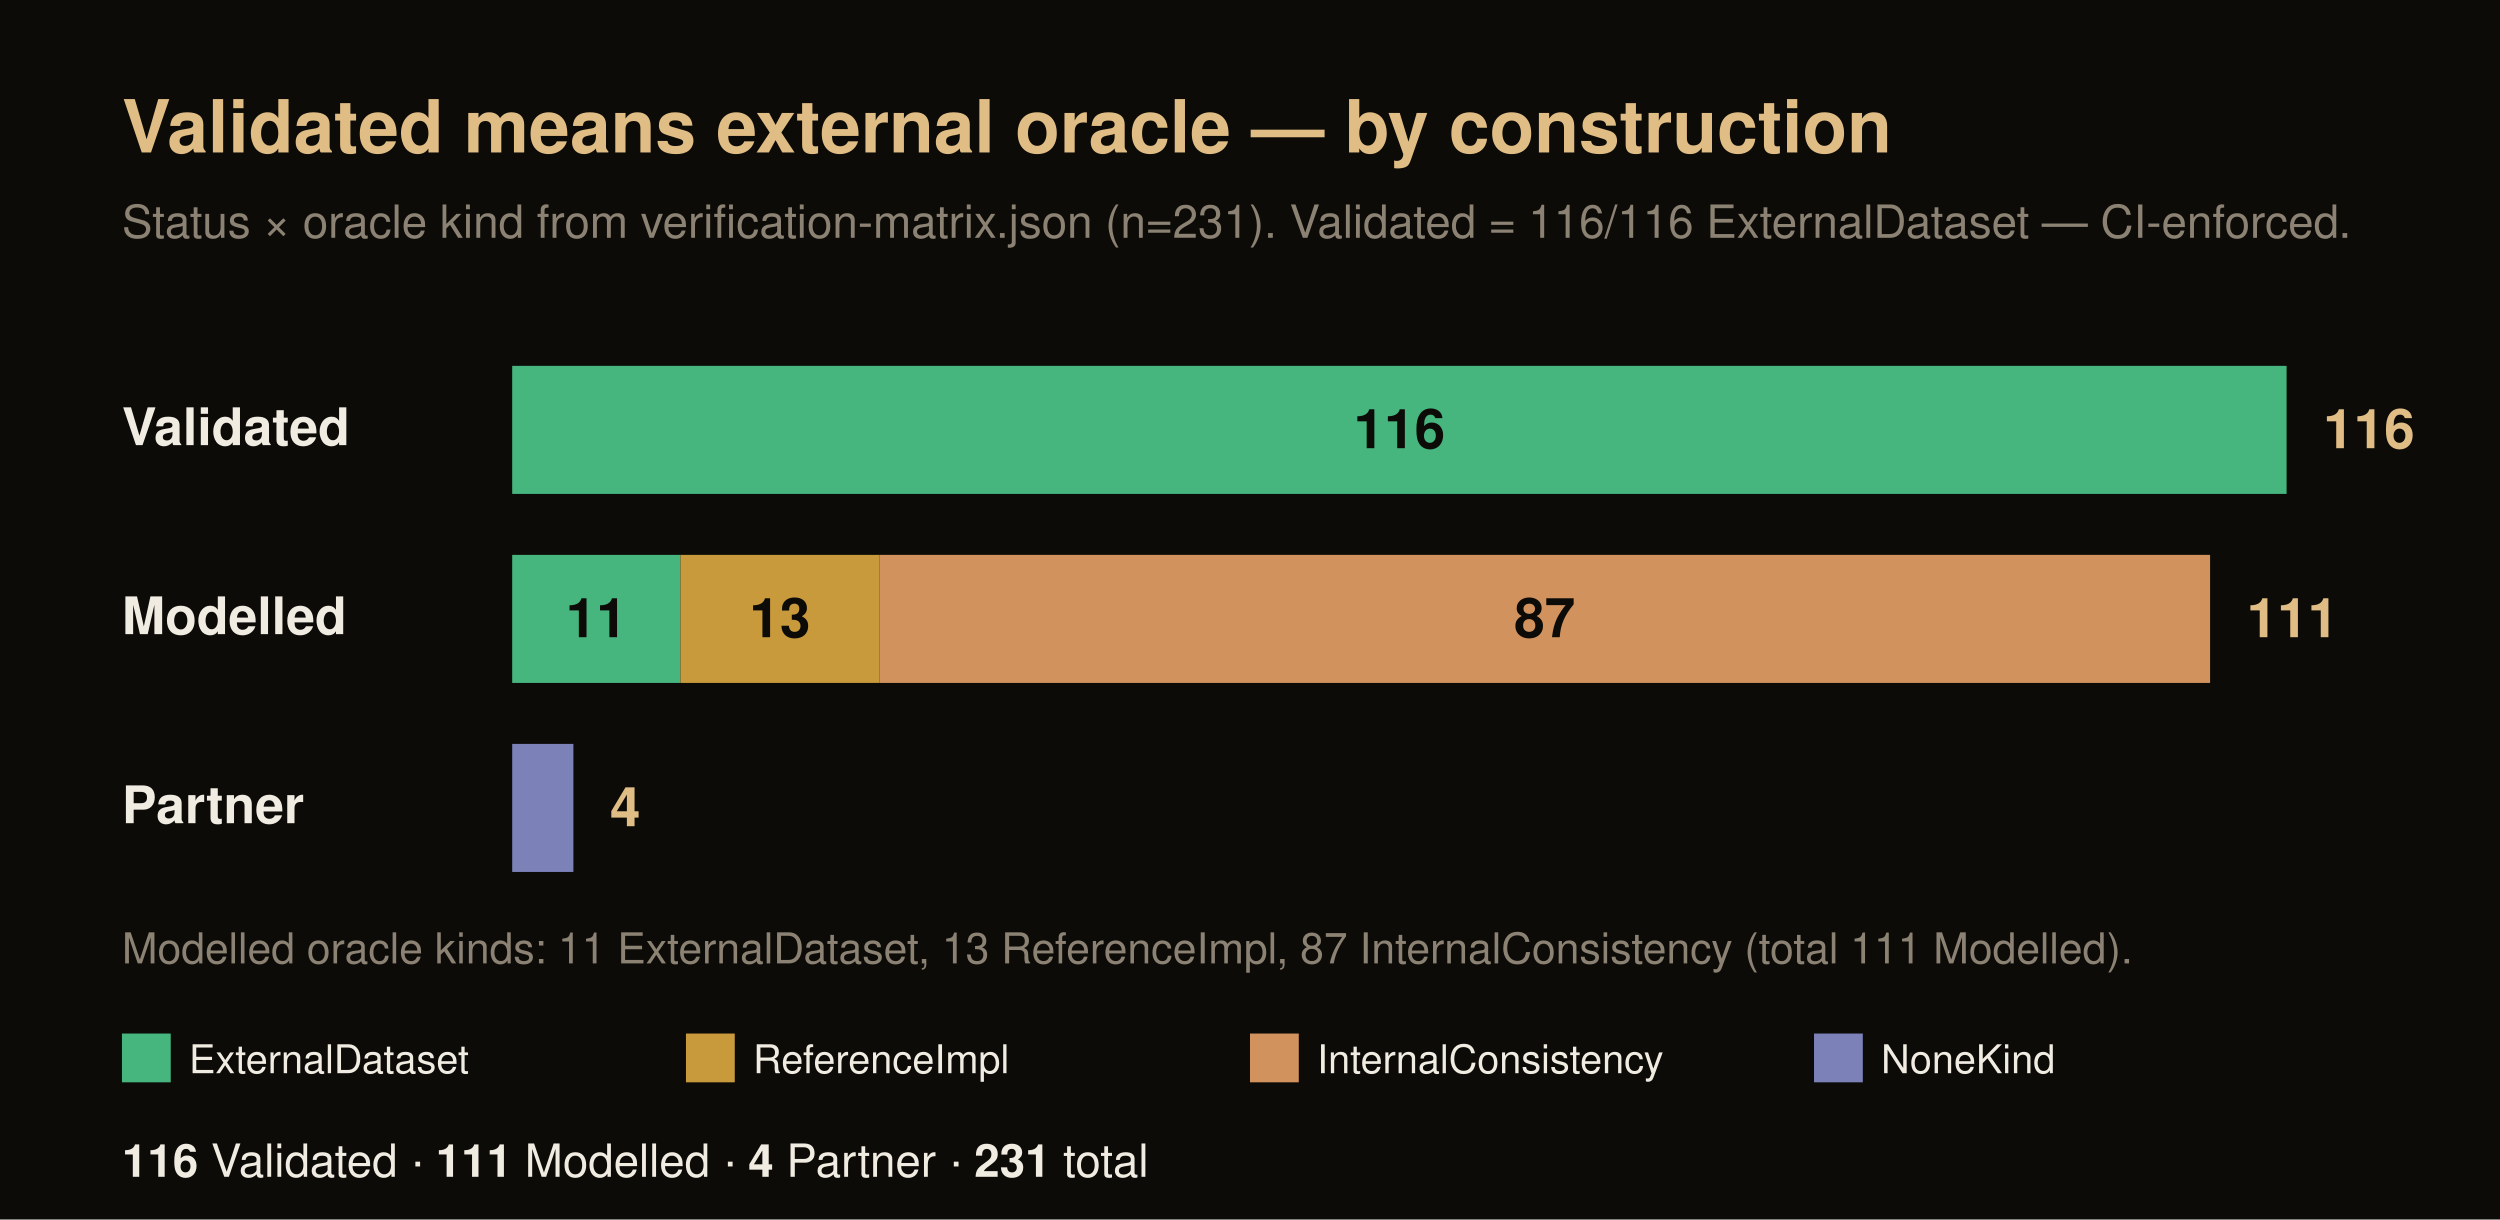
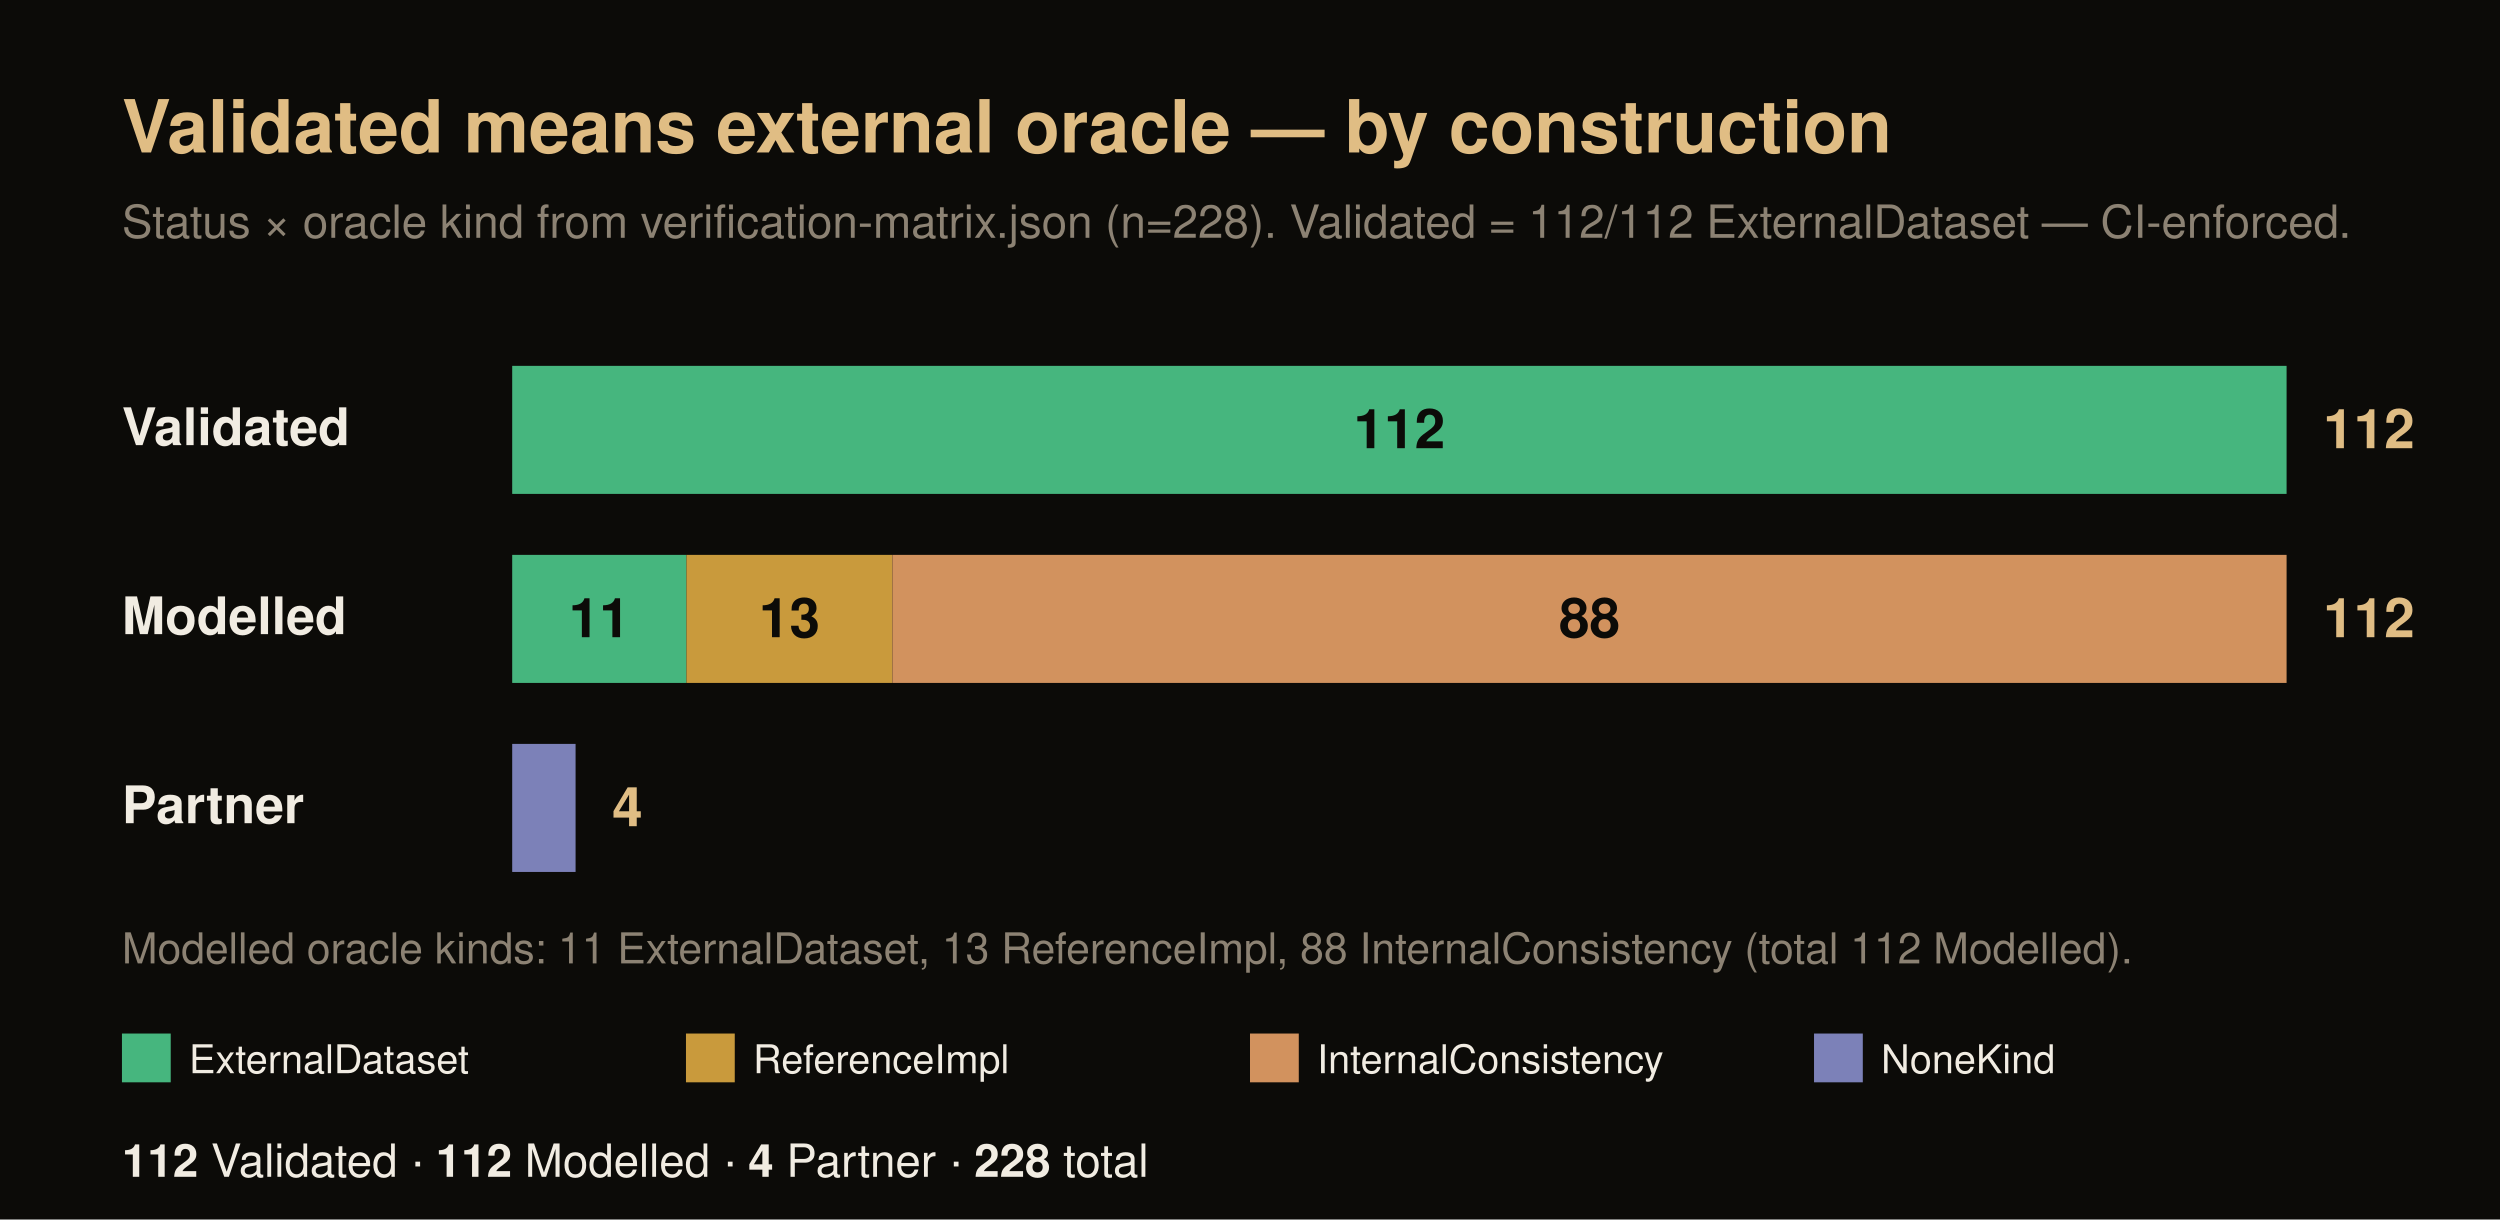
<svg xmlns="http://www.w3.org/2000/svg" width="820" height="400" viewBox="0 0 820 400" font-family="Helvetica, Arial, sans-serif">
  <rect x="0" y="0" width="820" height="400" fill="#0c0b08" />
  <text x="40" y="50" font-size="24" font-weight="700" fill="#e0bd84">Validated means external oracle — by construction</text>
-   <text x="40" y="78" font-size="15" fill="#8c8273">Status × oracle kind from verification-matrix.json (n=231). Validated = 116/116 ExternalDataset — CI-enforced.</text>
+   <text x="40" y="78" font-size="15" fill="#8c8273">Status × oracle kind from verification-matrix.json (n=228). Validated = 112/112 ExternalDataset — CI-enforced.</text>
  <text x="40" y="146" font-size="17" font-weight="700" fill="#f1ece2">Validated</text>
  <rect x="168" y="120" width="582" height="42" fill="#46b67e" />
-   <text x="459" y="147" font-size="18" font-weight="700" fill="#0c0b08" text-anchor="middle">116</text>
-   <text x="762" y="147" font-size="18" font-weight="700" fill="#e0bd84">116</text>
+   <text x="459" y="147" font-size="18" font-weight="700" fill="#0c0b08" text-anchor="middle">112</text>
+   <text x="762" y="147" font-size="18" font-weight="700" fill="#e0bd84">112</text>
  <text x="40" y="208" font-size="17" font-weight="700" fill="#f1ece2">Modelled</text>
-   <rect x="168" y="182" width="55.19" height="42" fill="#46b67e" />
-   <text x="195.59" y="209" font-size="18" font-weight="700" fill="#0c0b08" text-anchor="middle">11</text>
-   <rect x="223.19" y="182" width="65.22" height="42" fill="#c99a3c" />
-   <text x="255.8" y="209" font-size="18" font-weight="700" fill="#0c0b08" text-anchor="middle">13</text>
-   <rect x="288.41" y="182" width="436.5" height="42" fill="#d2925e" />
-   <text x="506.66" y="209" font-size="18" font-weight="700" fill="#0c0b08" text-anchor="middle">87</text>
-   <text x="736.91" y="209" font-size="18" font-weight="700" fill="#e0bd84">111</text>
+   <rect x="168" y="182" width="57.16" height="42" fill="#46b67e" />
+   <text x="196.58" y="209" font-size="18" font-weight="700" fill="#0c0b08" text-anchor="middle">11</text>
+   <rect x="225.16" y="182" width="67.55" height="42" fill="#c99a3c" />
+   <text x="258.94" y="209" font-size="18" font-weight="700" fill="#0c0b08" text-anchor="middle">13</text>
+   <rect x="292.71" y="182" width="457.29" height="42" fill="#d2925e" />
+   <text x="521.36" y="209" font-size="18" font-weight="700" fill="#0c0b08" text-anchor="middle">88</text>
+   <text x="762" y="209" font-size="18" font-weight="700" fill="#e0bd84">112</text>
  <text x="40" y="270" font-size="17" font-weight="700" fill="#f1ece2">Partner</text>
-   <rect x="168" y="244" width="20.07" height="42" fill="#7c81b8" />
-   <text x="200.07" y="271" font-size="18" font-weight="700" fill="#e0bd84">4</text>
-   <text x="40" y="316" font-size="14" fill="#8c8273">Modelled oracle kinds: 11 ExternalDataset, 13 ReferenceImpl, 87 InternalConsistency (total 111 Modelled).</text>
+   <rect x="168" y="244" width="20.79" height="42" fill="#7c81b8" />
+   <text x="200.79" y="271" font-size="18" font-weight="700" fill="#e0bd84">4</text>
+   <text x="40" y="316" font-size="14" fill="#8c8273">Modelled oracle kinds: 11 ExternalDataset, 13 ReferenceImpl, 88 InternalConsistency (total 112 Modelled).</text>
  <rect x="40" y="339" width="16" height="16" fill="#46b67e" />
  <text x="62" y="352" font-size="13" fill="#f1ece2">ExternalDataset</text>
  <rect x="225" y="339" width="16" height="16" fill="#c99a3c" />
  <text x="247" y="352" font-size="13" fill="#f1ece2">ReferenceImpl</text>
  <rect x="410" y="339" width="16" height="16" fill="#d2925e" />
  <text x="432" y="352" font-size="13" fill="#f1ece2">InternalConsistency</text>
  <rect x="595" y="339" width="16" height="16" fill="#7c81b8" />
  <text x="617" y="352" font-size="13" fill="#f1ece2">NoneKind</text>
  <text x="40" y="386" font-size="15" fill="#f1ece2">
-     <tspan font-weight="700">116</tspan> Validated · <tspan font-weight="700">111</tspan> Modelled · <tspan font-weight="700">4</tspan> Partner · <tspan font-weight="700">231</tspan> total</text>
+     <tspan font-weight="700">112</tspan> Validated · <tspan font-weight="700">112</tspan> Modelled · <tspan font-weight="700">4</tspan> Partner · <tspan font-weight="700">228</tspan> total</text>
</svg>
